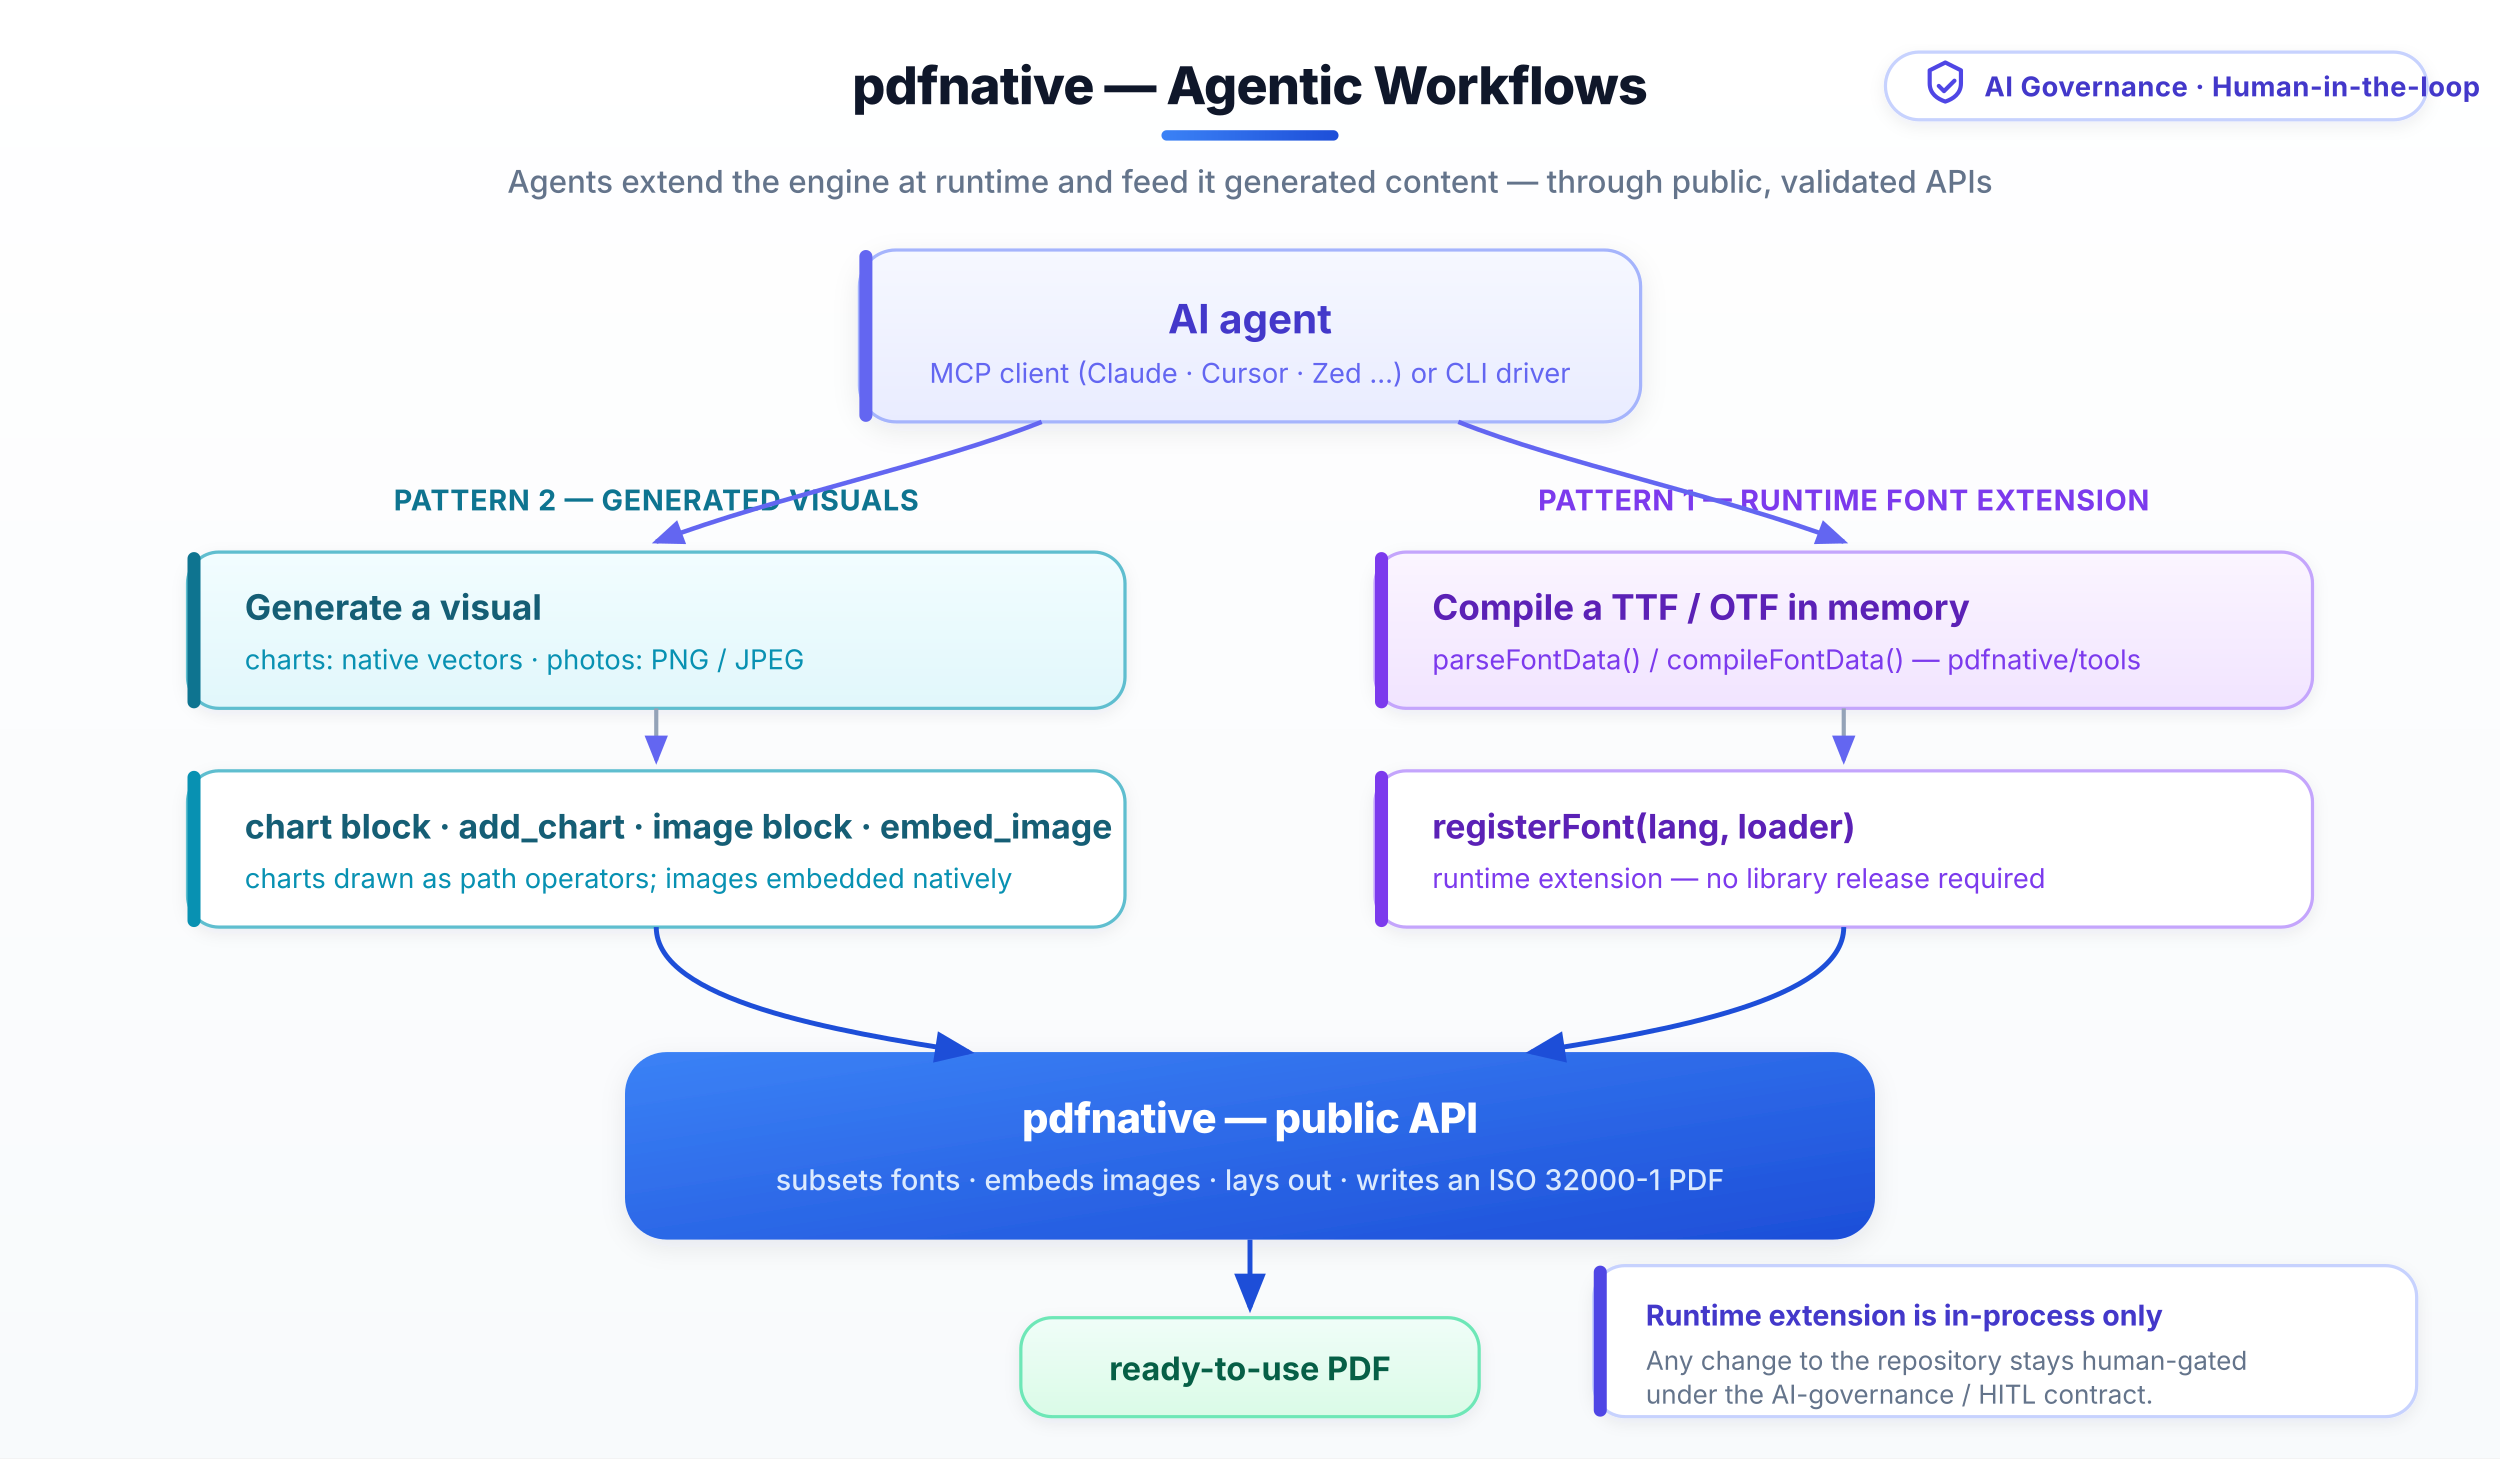
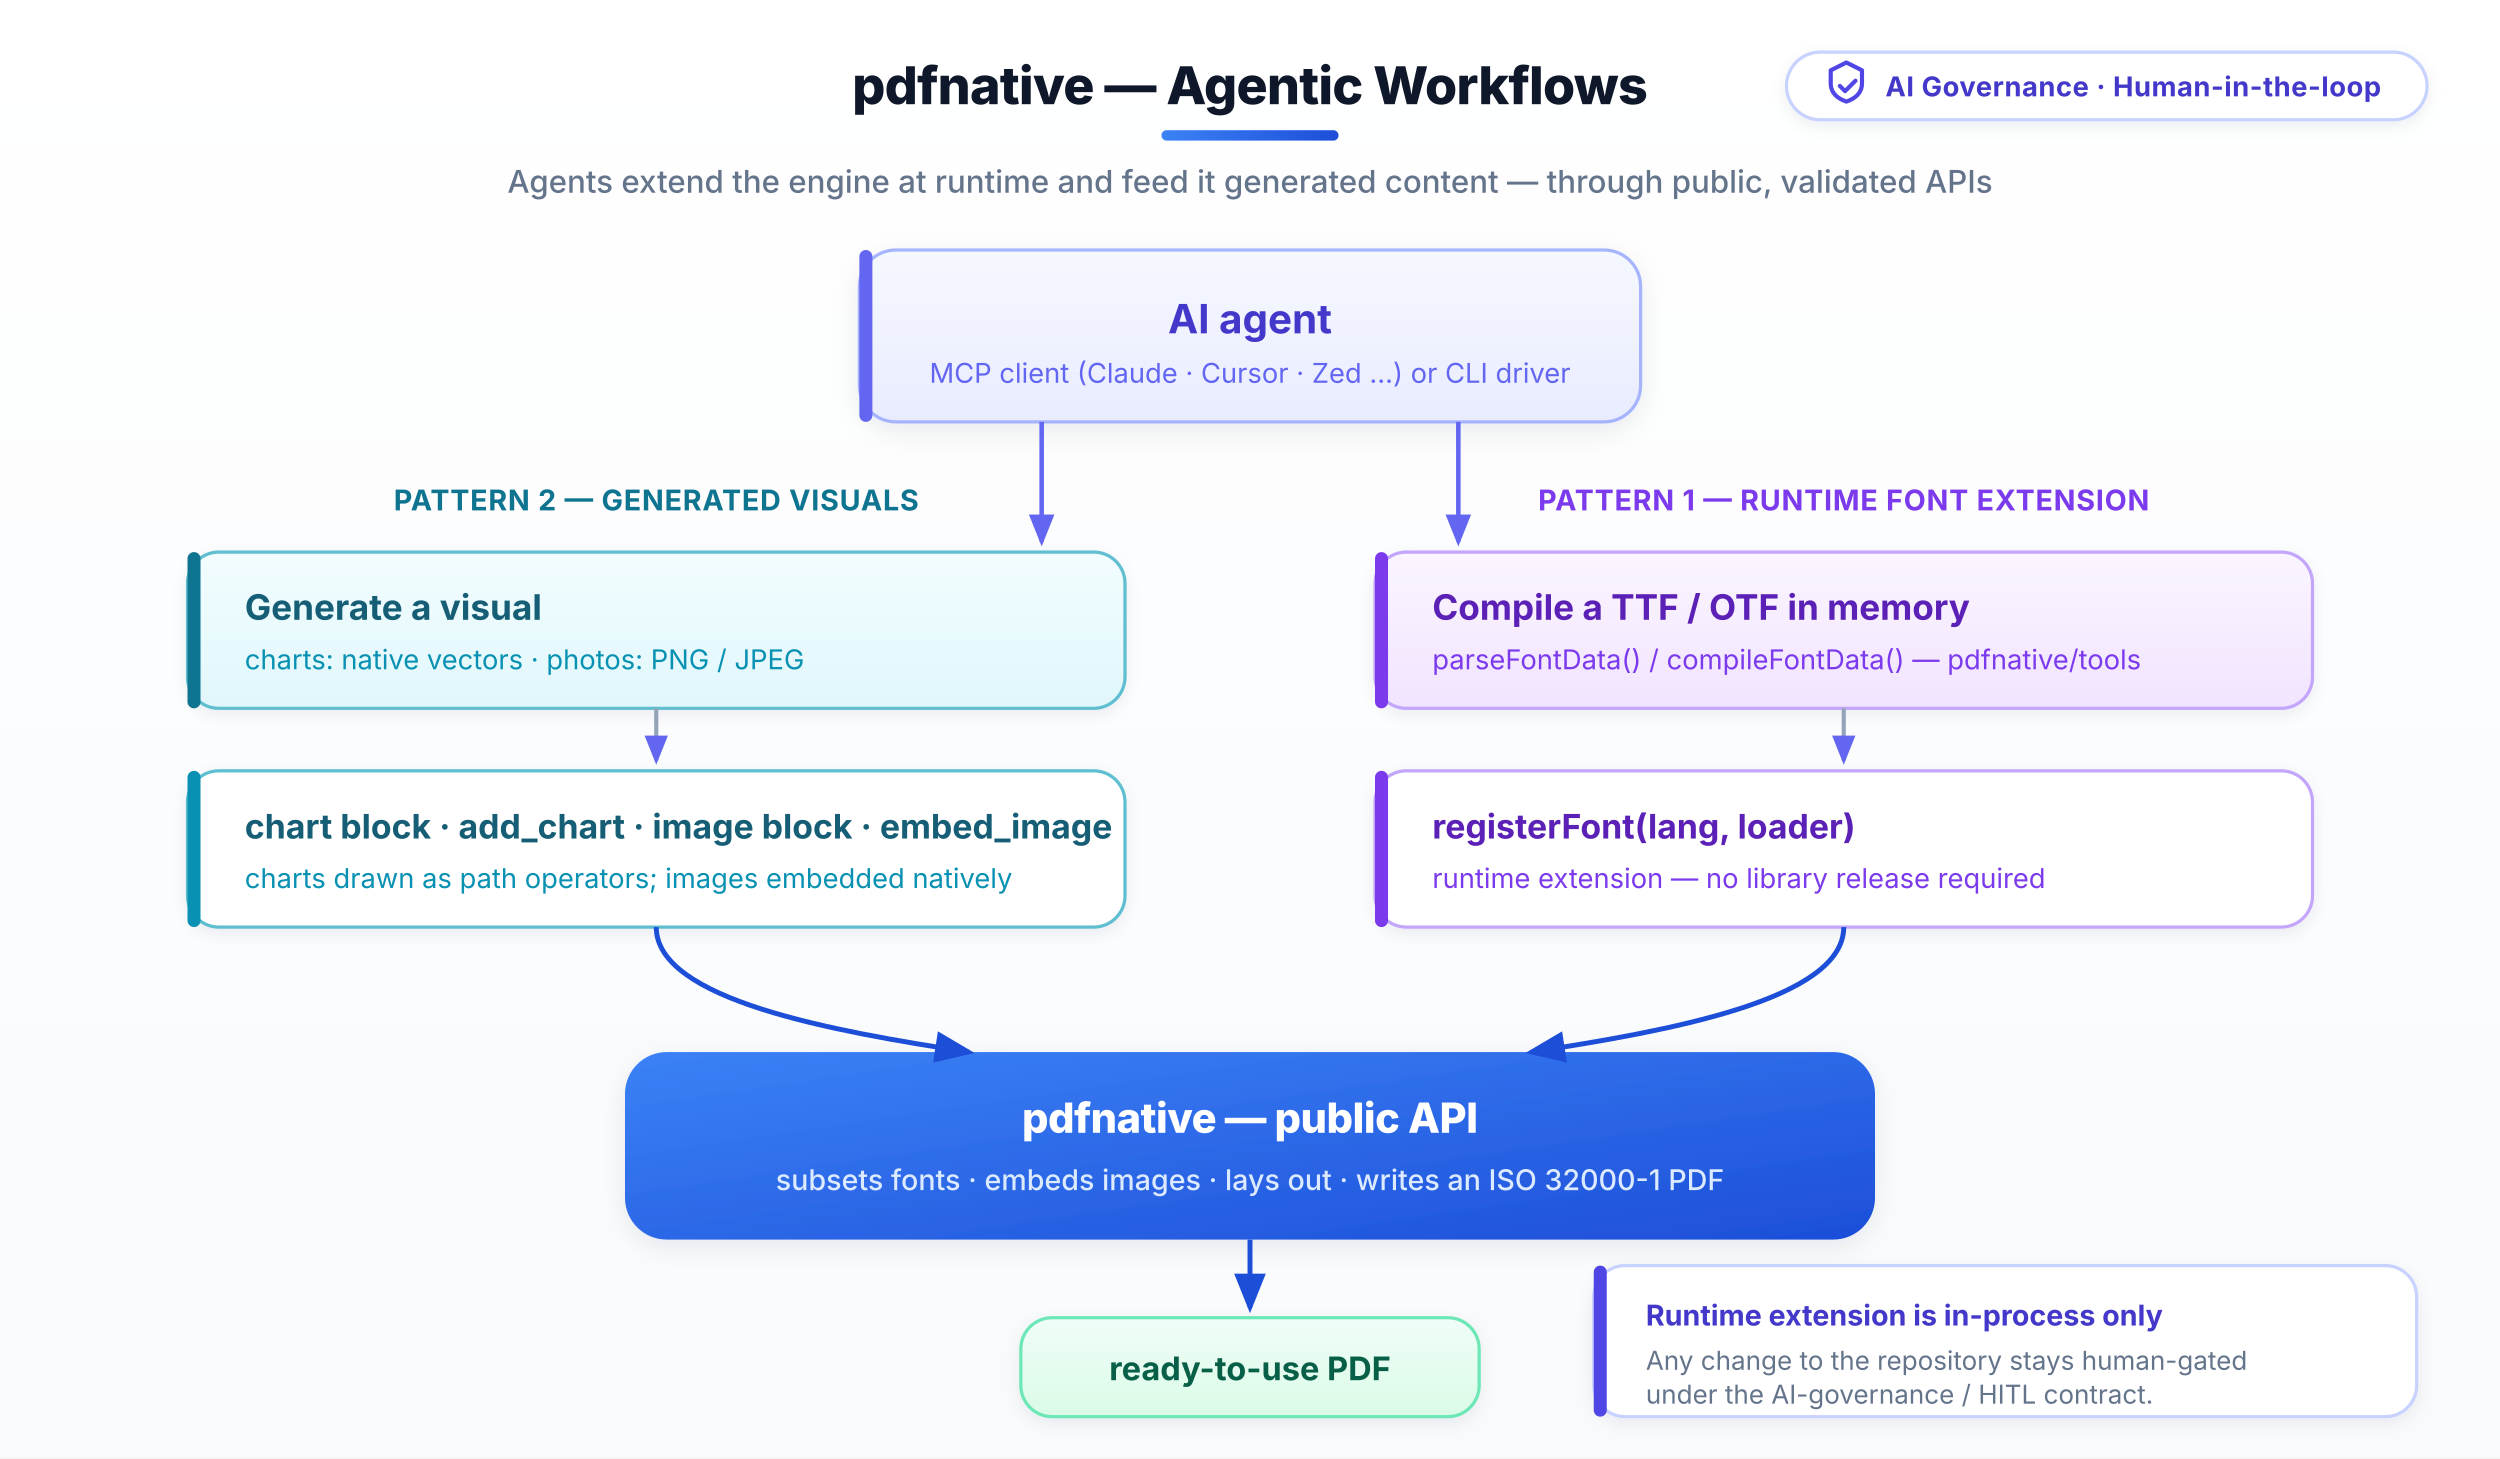
<svg xmlns="http://www.w3.org/2000/svg" viewBox="0 0 960 560" role="img" aria-labelledby="agw-title agw-desc" font-family="Inter,-apple-system,BlinkMacSystemFont,'Segoe UI',Roboto,'Helvetica Neue',Arial,sans-serif">
  <defs>
    <marker id="agw-ah" viewBox="0 0 10 8" refX="8.5" refY="4" markerWidth="7" markerHeight="6" orient="auto-start-reverse">
      <path d="M0 0 L10 4 L0 8 Z" fill="#6366F1" />
    </marker>
    <marker id="agw-ah-out" viewBox="0 0 10 8" refX="8.5" refY="4" markerWidth="8" markerHeight="7" orient="auto-start-reverse">
      <path d="M0 0 L10 4 L0 8 Z" fill="#1D4ED8" />
    </marker>
    <linearGradient id="agw-canvas" x1="0" y1="0" x2="0" y2="1">
      <stop offset="0%" stop-color="#FFFFFF" />
      <stop offset="100%" stop-color="#F8FAFC" />
    </linearGradient>
    <linearGradient id="agw-agent" x1="0" y1="0" x2="0" y2="1">
      <stop offset="0%" stop-color="#F6F8FF" />
      <stop offset="100%" stop-color="#E9ECFF" />
    </linearGradient>
    <linearGradient id="agw-img" x1="0" y1="0" x2="0" y2="1">
      <stop offset="0%" stop-color="#F2FDFF" />
      <stop offset="100%" stop-color="#E1F7FB" />
    </linearGradient>
    <linearGradient id="agw-font" x1="0" y1="0" x2="0" y2="1">
      <stop offset="0%" stop-color="#FBF5FF" />
      <stop offset="100%" stop-color="#F1E4FF" />
    </linearGradient>
    <linearGradient id="agw-core" x1="0" y1="0" x2="1" y2="1">
      <stop offset="0%" stop-color="#3B82F6" />
      <stop offset="100%" stop-color="#1D4ED8" />
    </linearGradient>
    <linearGradient id="agw-out" x1="0" y1="0" x2="0" y2="1">
      <stop offset="0%" stop-color="#F0FDF8" />
      <stop offset="100%" stop-color="#DAFBE7" />
    </linearGradient>
    <linearGradient id="agw-accent" x1="0" y1="0" x2="1" y2="0">
      <stop offset="0%" stop-color="#3B82F6" />
      <stop offset="100%" stop-color="#1D4ED8" />
    </linearGradient>
    <filter id="agw-soft" x="-20%" y="-20%" width="140%" height="150%">
      <feDropShadow dx="0" dy="3" stdDeviation="5" flood-color="#1E293B" flood-opacity="0.08" />
    </filter>
    <filter id="agw-soft-sm" x="-20%" y="-20%" width="140%" height="150%">
      <feDropShadow dx="0" dy="2" stdDeviation="3" flood-color="#1E293B" flood-opacity="0.07" />
    </filter>
  </defs>
  <rect x="0" y="0" width="960" height="560" fill="url(#agw-canvas)" />
  <text x="480" y="40" text-anchor="middle" font-size="20" font-weight="800" fill="#0F172A" letter-spacing="-0.3">pdfnative — Agentic Workflows</text>
  <rect x="446" y="50" width="68" height="4" rx="2" fill="url(#agw-accent)" />
  <text x="480" y="74" text-anchor="middle" font-size="12" font-weight="500" fill="#64748B">Agents extend the engine at runtime and feed it generated content — through public, validated APIs</text>
  <g filter="url(#agw-soft-sm)">
-     <rect x="724" y="20" width="208" height="26" rx="13" fill="#FFFFFF" stroke="#C7D2FE" stroke-width="1.25" />
+     <rect x="686" y="20" width="246" height="26" rx="13" fill="#FFFFFF" stroke="#C7D2FE" stroke-width="1.25" />
  </g>
-   <path d="M741 27 l6 -3 l6 3 v5 c0 4 -3 6 -6 7 c-3 -1 -6 -3 -6 -7 Z" fill="none" stroke="#4F46E5" stroke-width="1.6" stroke-linejoin="round" />
-   <path d="M744.5 33 l2 2 l4 -4" fill="none" stroke="#4F46E5" stroke-width="1.6" stroke-linecap="round" stroke-linejoin="round" />
-   <text x="762" y="37" font-size="10.5" font-weight="700" fill="#4338CA" letter-spacing="0.2">AI Governance · Human-in-the-loop</text>
+   <path d="M703 27 l6 -3 l6 3 v5 c0 4 -3 6 -6 7 c-3 -1 -6 -3 -6 -7 Z" fill="none" stroke="#4F46E5" stroke-width="1.6" stroke-linejoin="round" />
+   <path d="M706.5 33 l2 2 l4 -4" fill="none" stroke="#4F46E5" stroke-width="1.6" stroke-linecap="round" stroke-linejoin="round" />
+   <text x="724" y="37" font-size="10.5" font-weight="700" fill="#4338CA" letter-spacing="0.2">AI Governance · Human-in-the-loop</text>
  <g filter="url(#agw-soft)">
    <rect x="330" y="96" width="300" height="66" rx="14" fill="url(#agw-agent)" stroke="#A5B4FC" stroke-width="1.25" />
  </g>
  <rect x="330" y="96" width="5" height="66" rx="2.5" fill="#6366F1" />
  <text x="480" y="128" text-anchor="middle" font-size="15.5" font-weight="700" fill="#4338CA">AI agent</text>
  <text x="480" y="147" text-anchor="middle" font-size="10.5" fill="#6366F1">MCP client (Claude · Cursor · Zed …) or CLI driver</text>
  <text x="252" y="196" text-anchor="middle" font-size="11" font-weight="700" fill="#0E7490" letter-spacing="0.3">PATTERN 2 — GENERATED VISUALS</text>
  <text x="708" y="196" text-anchor="middle" font-size="11" font-weight="700" fill="#7C3AED" letter-spacing="0.3">PATTERN 1 — RUNTIME FONT EXTENSION</text>
  <g filter="url(#agw-soft-sm)">
    <rect x="72" y="212" width="360" height="60" rx="12" fill="url(#agw-img)" stroke="#5EBECF" stroke-width="1.25" />
  </g>
  <rect x="72" y="212" width="5" height="60" rx="2.5" fill="#0E7490" />
  <text x="94" y="238" font-size="13.5" font-weight="700" fill="#155E75">Generate a visual</text>
  <text x="94" y="257" font-size="10.5" fill="#0891B2">charts: native vectors · photos: PNG / JPEG</text>
  <g filter="url(#agw-soft-sm)">
    <rect x="72" y="296" width="360" height="60" rx="12" fill="#FFFFFF" stroke="#5EBECF" stroke-width="1.25" />
  </g>
  <rect x="72" y="296" width="5" height="60" rx="2.5" fill="#0891B2" />
  <text x="94" y="322" font-size="13" font-weight="700" fill="#155E75">chart block · add_chart · image block · embed_image</text>
  <text x="94" y="341" font-size="10.5" fill="#0891B2">charts drawn as path operators; images embedded natively</text>
  <g filter="url(#agw-soft-sm)">
    <rect x="528" y="212" width="360" height="60" rx="12" fill="url(#agw-font)" stroke="#C4A5FC" stroke-width="1.25" />
  </g>
  <rect x="528" y="212" width="5" height="60" rx="2.5" fill="#7C3AED" />
  <text x="550" y="238" font-size="13.5" font-weight="700" fill="#5B21B6">Compile a TTF / OTF in memory</text>
  <text x="550" y="257" font-size="10.5" fill="#7C3AED">parseFontData() / compileFontData() — pdfnative/tools</text>
  <g filter="url(#agw-soft-sm)">
    <rect x="528" y="296" width="360" height="60" rx="12" fill="#FFFFFF" stroke="#C4A5FC" stroke-width="1.25" />
  </g>
  <rect x="528" y="296" width="5" height="60" rx="2.5" fill="#7C3AED" />
  <text x="550" y="322" font-size="13" font-weight="700" fill="#5B21B6">registerFont(lang, loader)</text>
  <text x="550" y="341" font-size="10.5" fill="#7C3AED">runtime extension — no library release required</text>
  <g filter="url(#agw-soft)">
    <rect x="240" y="404" width="480" height="72" rx="16" fill="url(#agw-core)" />
  </g>
  <text x="480" y="435" text-anchor="middle" font-size="16" font-weight="800" fill="#FFFFFF" letter-spacing="-0.2">pdfnative — public API</text>
  <text x="480" y="457" text-anchor="middle" font-size="11" font-weight="500" fill="#DBEAFE">subsets fonts · embeds images · lays out · writes an ISO 32000-1 PDF</text>
  <g filter="url(#agw-soft-sm)">
    <rect x="392" y="506" width="176" height="38" rx="12" fill="url(#agw-out)" stroke="#6EE7B7" stroke-width="1.25" />
  </g>
  <text x="480" y="530" text-anchor="middle" font-size="12.5" font-weight="700" fill="#065F46">ready-to-use PDF</text>
-   <path d="M400 162 C360 178 300 190 252 208" fill="none" stroke="#6366F1" stroke-width="1.75" marker-end="url(#agw-ah)" />
-   <path d="M560 162 C600 178 660 190 708 208" fill="none" stroke="#6366F1" stroke-width="1.75" marker-end="url(#agw-ah)" />
+   <path d="M400 162 L400 208" fill="none" stroke="#6366F1" stroke-width="1.75" marker-end="url(#agw-ah)" />
+   <path d="M560 162 L560 208" fill="none" stroke="#6366F1" stroke-width="1.75" marker-end="url(#agw-ah)" />
  <path d="M252 272 L252 292" fill="none" stroke="#94A3B8" stroke-width="1.6" marker-end="url(#agw-ah)" />
  <path d="M708 272 L708 292" fill="none" stroke="#94A3B8" stroke-width="1.6" marker-end="url(#agw-ah)" />
  <path d="M252 356 C252 384 320 396 372 404" fill="none" stroke="#1D4ED8" stroke-width="1.9" marker-end="url(#agw-ah-out)" />
  <path d="M708 356 C708 384 640 396 588 404" fill="none" stroke="#1D4ED8" stroke-width="1.9" marker-end="url(#agw-ah-out)" />
  <path d="M480 476 L480 502" fill="none" stroke="#1D4ED8" stroke-width="1.9" marker-end="url(#agw-ah-out)" />
  <g filter="url(#agw-soft-sm)">
    <rect x="612" y="486" width="316" height="58" rx="12" fill="#FFFFFF" stroke="#C7D2FE" stroke-width="1.25" />
  </g>
  <rect x="612" y="486" width="5" height="58" rx="2.5" fill="#4F46E5" />
  <text x="632" y="509" font-size="11" font-weight="700" fill="#4338CA">Runtime extension is in-process only</text>
  <text x="632" y="526" font-size="10" fill="#64748B">Any change to the repository stays human-gated</text>
  <text x="632" y="539" font-size="10" fill="#64748B">under the AI-governance / HITL contract.</text>
</svg>
